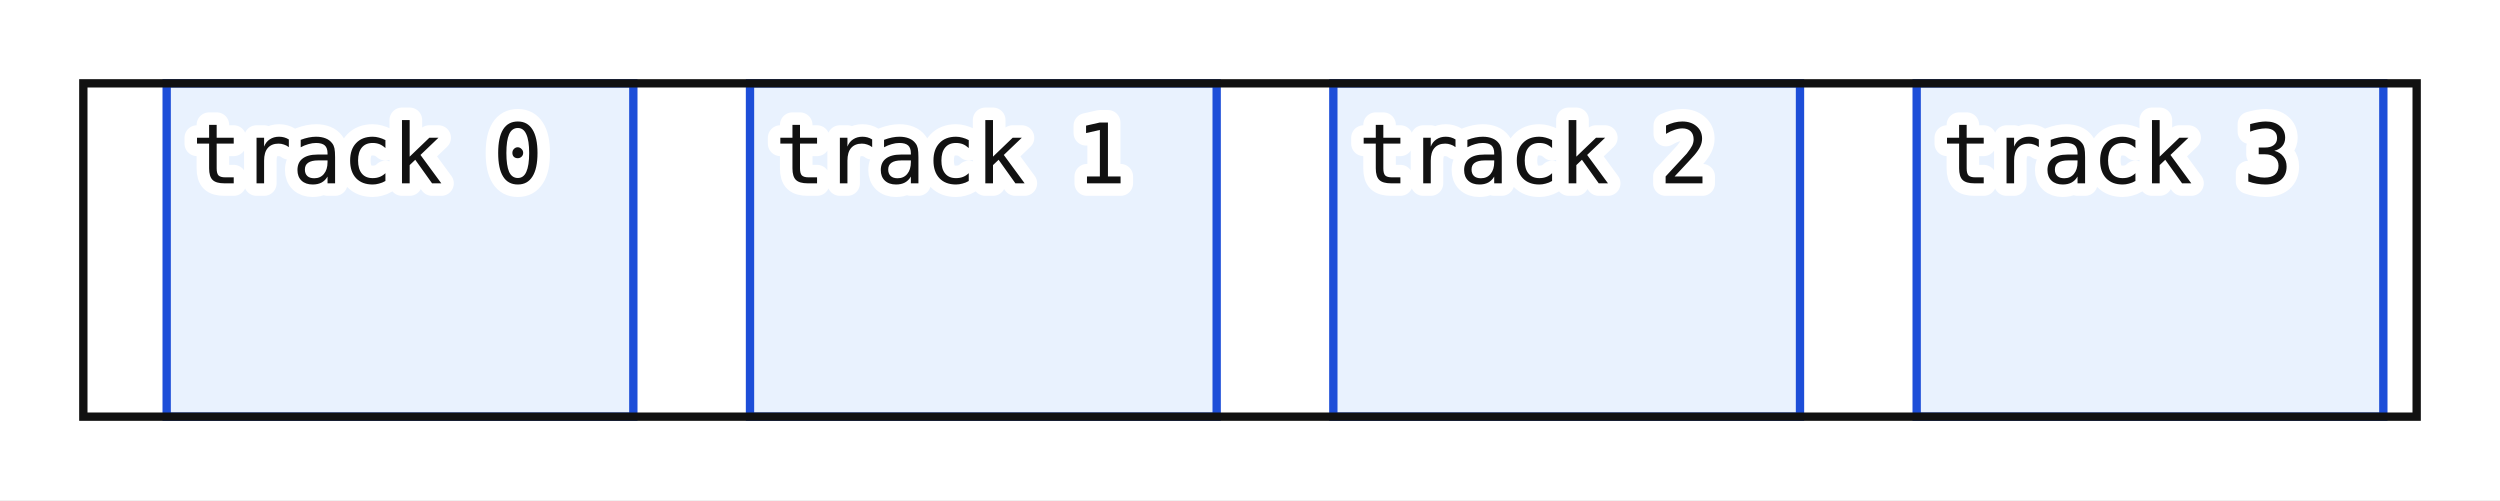
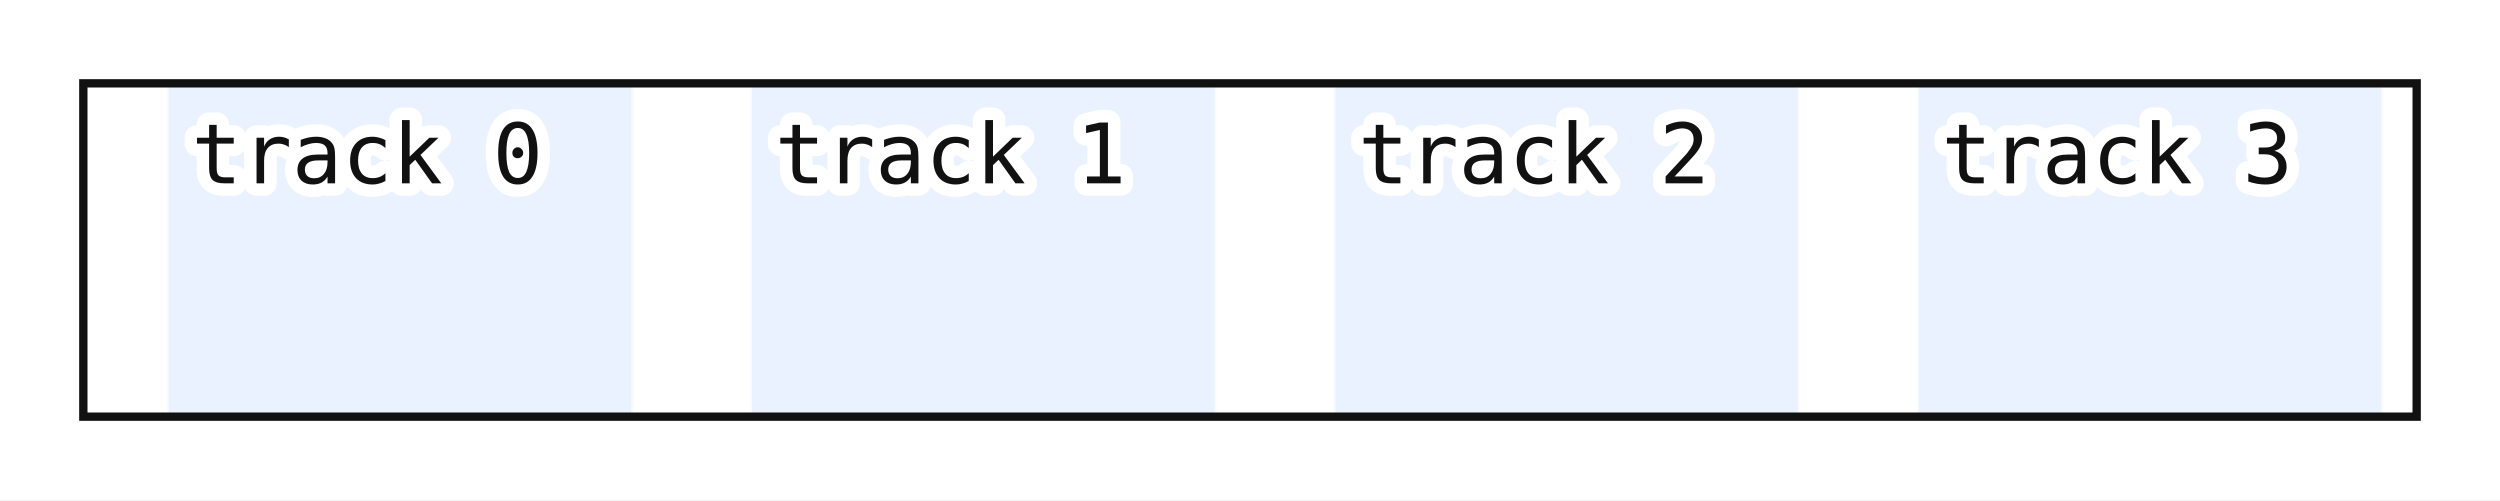
<svg xmlns="http://www.w3.org/2000/svg" viewBox="-10 -10 300 60" font-family="monospace" font-size="10">
  <rect x="-10" y="-10" width="300" height="60" fill="#ffffff" />
-   <rect x="10" y="0" width="56" height="40" fill="#dbeafe" fill-opacity="0.6" stroke="#1d4ed8" />
+   <rect x="10" y="0" width="56" height="40" fill="#dbeafe" fill-opacity="0.6" stroke="#ffffff" stroke-width="0.5" stroke-opacity="0.7" />
  <text x="13" y="12" fill="#111111" stroke="#ffffff" stroke-width="3" stroke-linejoin="round" paint-order="stroke">track 0</text>
-   <rect x="80" y="0" width="56" height="40" fill="#dbeafe" fill-opacity="0.6" stroke="#1d4ed8" />
+   <rect x="80" y="0" width="56" height="40" fill="#dbeafe" fill-opacity="0.6" stroke="#ffffff" stroke-width="0.5" stroke-opacity="0.7" />
  <text x="83" y="12" fill="#111111" stroke="#ffffff" stroke-width="3" stroke-linejoin="round" paint-order="stroke">track 1</text>
-   <rect x="150" y="0" width="56" height="40" fill="#dbeafe" fill-opacity="0.6" stroke="#1d4ed8" />
+   <rect x="150" y="0" width="56" height="40" fill="#dbeafe" fill-opacity="0.6" stroke="#ffffff" stroke-width="0.5" stroke-opacity="0.7" />
  <text x="153" y="12" fill="#111111" stroke="#ffffff" stroke-width="3" stroke-linejoin="round" paint-order="stroke">track 2</text>
-   <rect x="220" y="0" width="56" height="40" fill="#dbeafe" fill-opacity="0.6" stroke="#1d4ed8" />
+   <rect x="220" y="0" width="56" height="40" fill="#dbeafe" fill-opacity="0.6" stroke="#ffffff" stroke-width="0.5" stroke-opacity="0.7" />
  <text x="223" y="12" fill="#111111" stroke="#ffffff" stroke-width="3" stroke-linejoin="round" paint-order="stroke">track 3</text>
  <rect x="0" y="0" width="280" height="40" fill="none" stroke="#111111" stroke-width="1" />
</svg>
